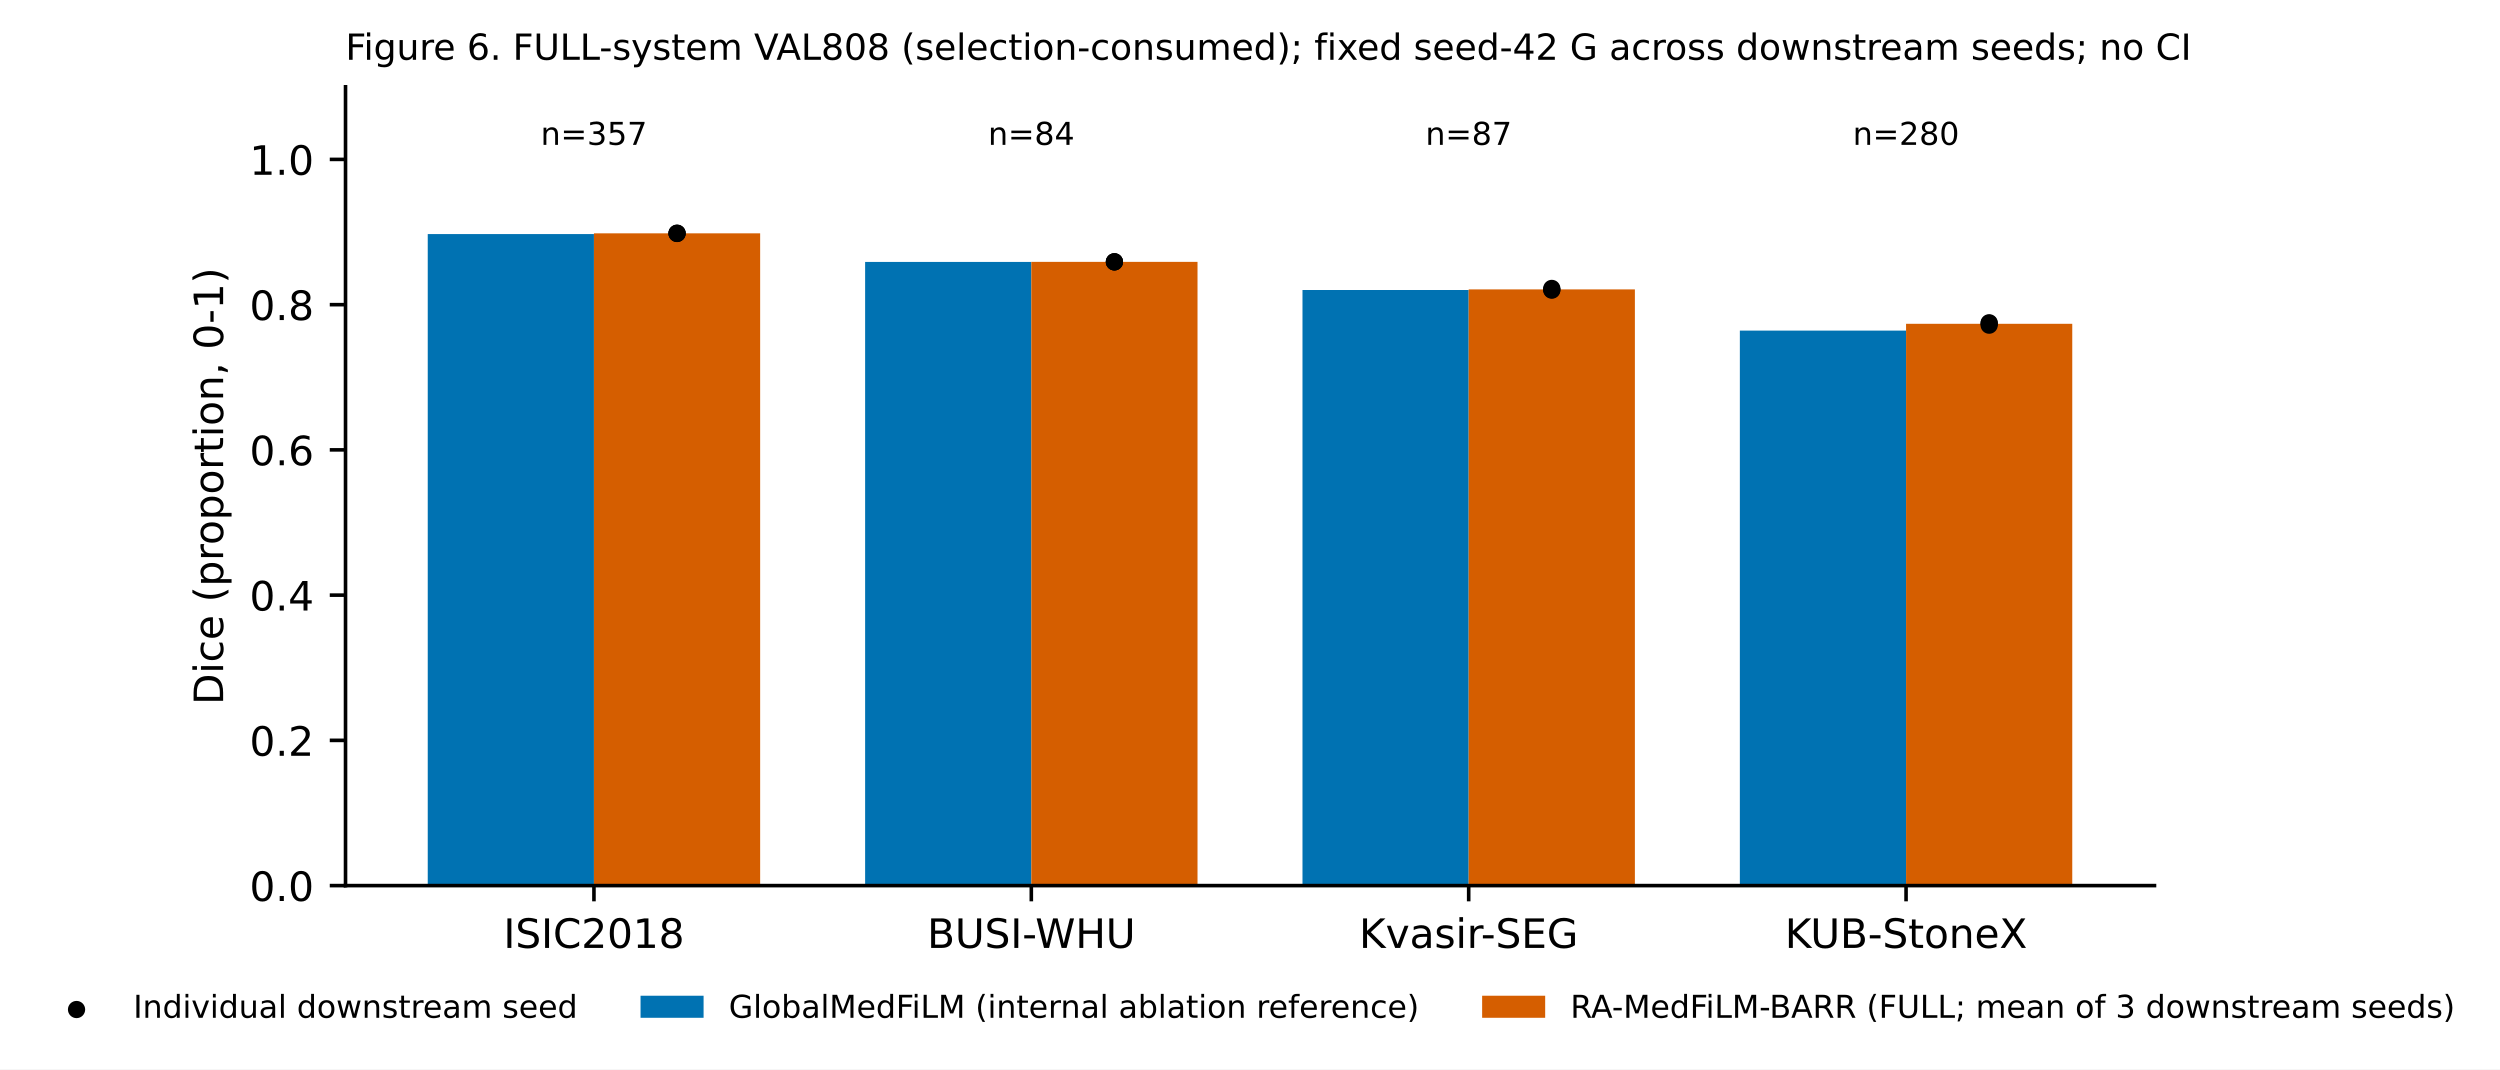
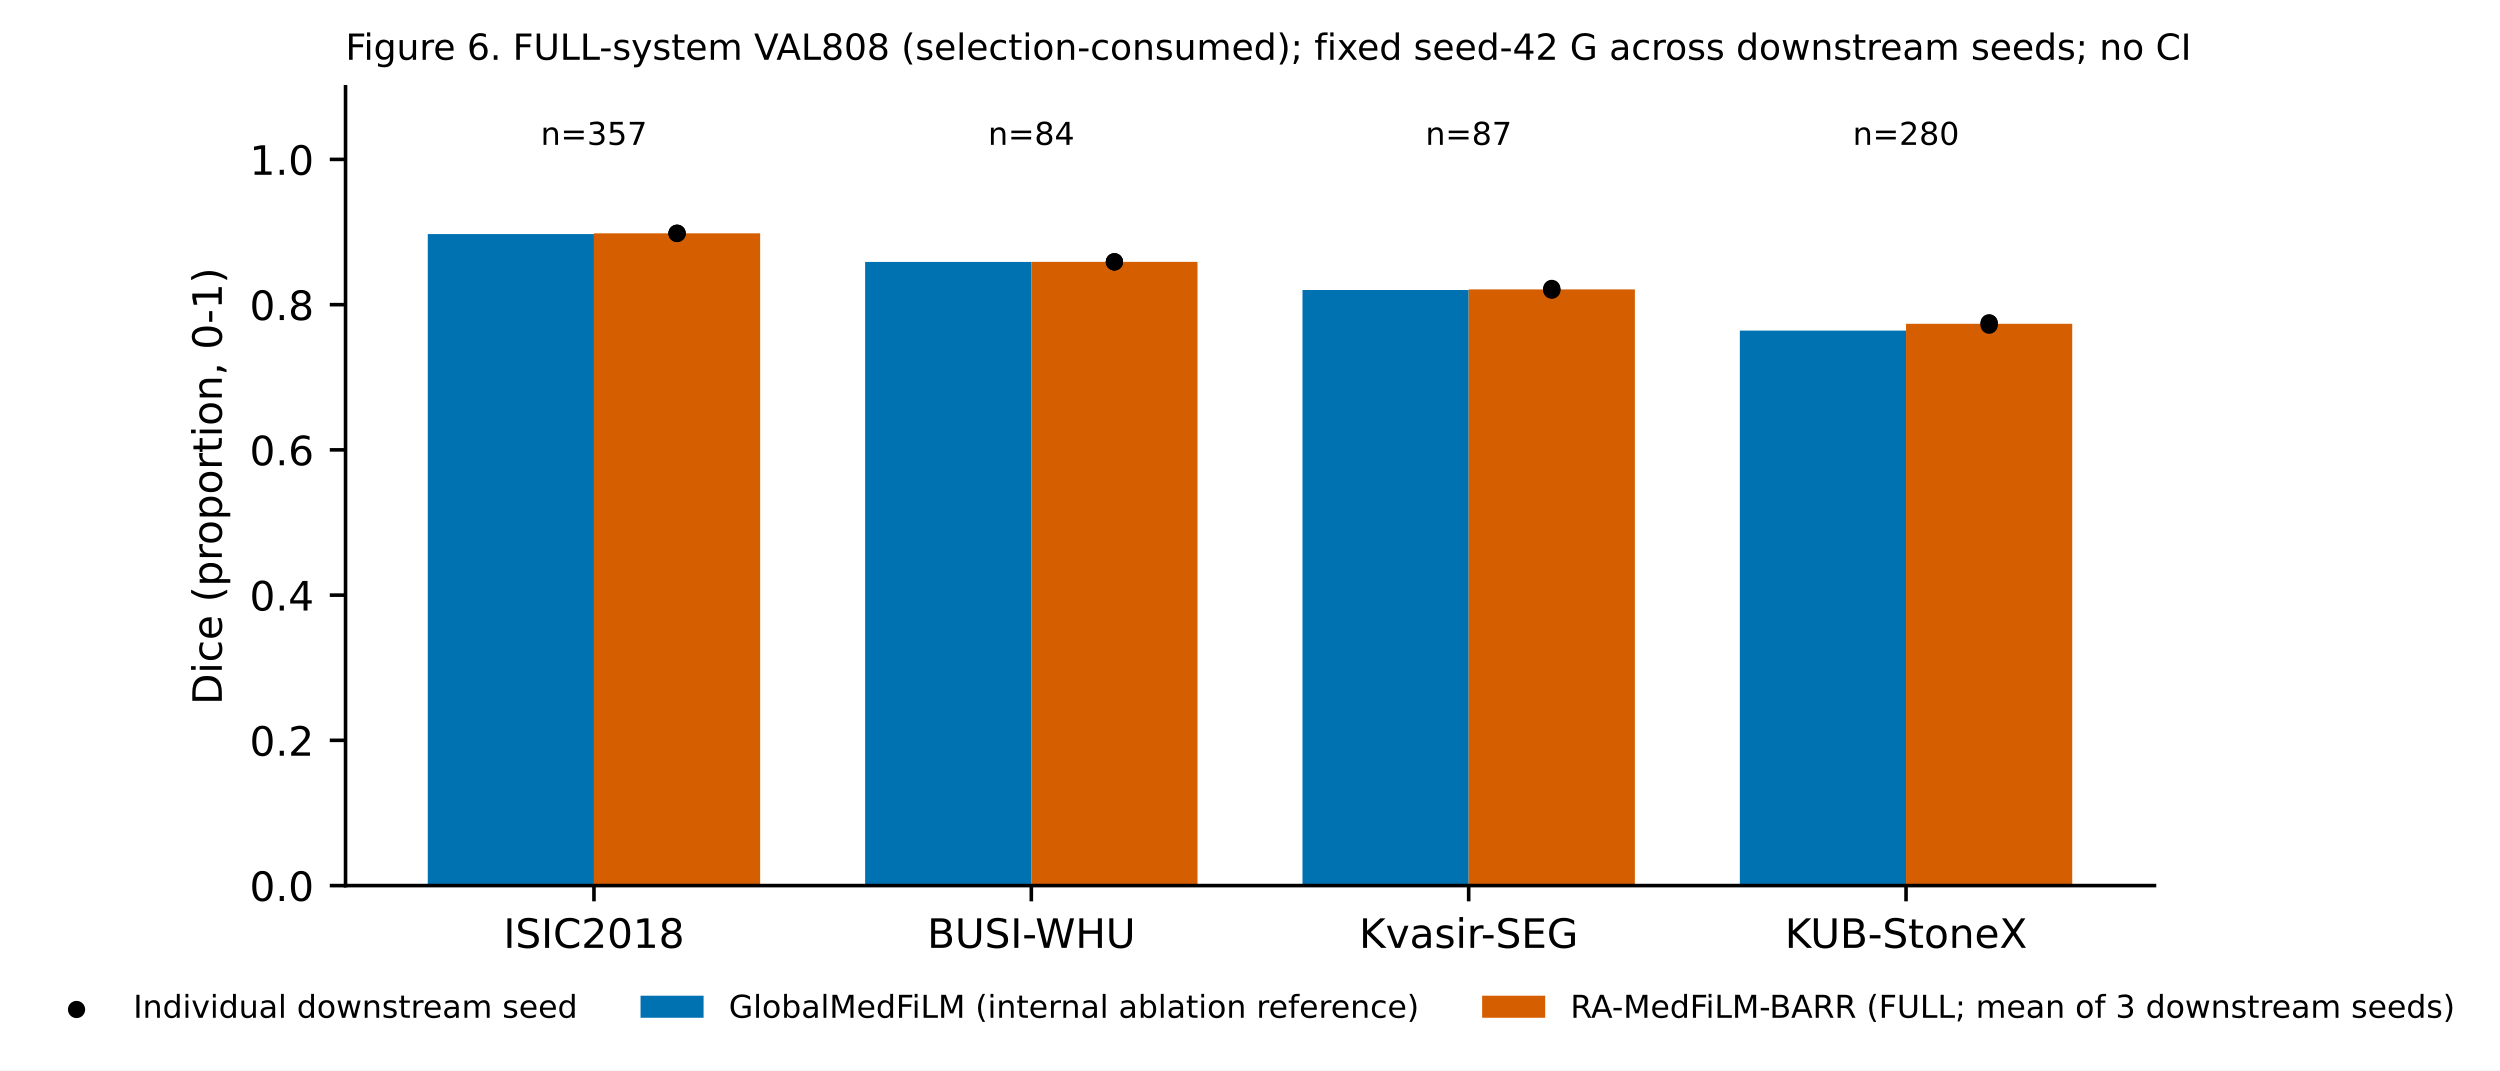
- <svg xmlns="http://www.w3.org/2000/svg" xmlns:xlink="http://www.w3.org/1999/xlink" width="555.235pt" height="237.502pt" viewBox="0 0 555.235 237.502" version="1.1">
+ <svg xmlns="http://www.w3.org/2000/svg" xmlns:xlink="http://www.w3.org/1999/xlink" width="555.248pt" height="237.728pt" viewBox="0 0 555.248 237.728" version="1.1">
  <defs>
    <style type="text/css">*{stroke-linejoin: round; stroke-linecap: butt}</style>
  </defs>
  <g id="figure_1">
    <g id="patch_1">
-       <path d="M 0 237.502 L 555.235 237.502 L 555.235 0 L 0 0 z " style="fill: #ffffff" />
+       <path d="M 0 237.728 L 555.248 237.728 L 555.248 -0 L 0 -0 z " style="fill: #ffffff" />
    </g>
    <g id="axes_1">
      <g id="patch_2">
-         <path d="M 76.738 196.687 L 478.498 196.687 L 478.498 19.279 L 76.738 19.279 z " style="fill: #ffffff" />
+         <path d="M 76.744 196.687 L 478.504 196.687 L 478.504 19.279 L 76.744 19.279 z " style="fill: #ffffff" />
      </g>
      <g id="patch_3">
-         <path d="M 94.999 196.687 L 131.912 196.687 L 131.912 51.992 L 94.999 51.992 z " clip-path="url(#p69cbf37fe4)" style="fill: #0072b2" />
+         <path d="M 95.006 196.687 L 131.918 196.687 L 131.918 51.992 L 95.006 51.992 z " clip-path="url(#p6abdadbe0a)" style="fill: #0072b2" />
      </g>
      <g id="patch_4">
-         <path d="M 131.912 196.687 L 168.824 196.687 L 168.824 51.824 L 131.912 51.824 z " clip-path="url(#p69cbf37fe4)" style="fill: #d55e00" />
+         <path d="M 131.918 196.687 L 168.83 196.687 L 168.83 51.824 L 131.918 51.824 z " clip-path="url(#p6abdadbe0a)" style="fill: #d55e00" />
      </g>
      <g id="patch_5">
-         <path d="M 192.137 196.687 L 229.049 196.687 L 229.049 58.175 L 192.137 58.175 z " clip-path="url(#p69cbf37fe4)" style="fill: #0072b2" />
+         <path d="M 192.143 196.687 L 229.056 196.687 L 229.056 58.175 L 192.143 58.175 z " clip-path="url(#p6abdadbe0a)" style="fill: #0072b2" />
      </g>
      <g id="patch_6">
-         <path d="M 229.049 196.687 L 265.961 196.687 L 265.961 58.155 L 229.049 58.155 z " clip-path="url(#p69cbf37fe4)" style="fill: #d55e00" />
+         <path d="M 229.056 196.687 L 265.968 196.687 L 265.968 58.155 L 229.056 58.155 z " clip-path="url(#p6abdadbe0a)" style="fill: #d55e00" />
      </g>
      <g id="patch_7">
-         <path d="M 289.274 196.687 L 326.186 196.687 L 326.186 64.403 L 289.274 64.403 z " clip-path="url(#p69cbf37fe4)" style="fill: #0072b2" />
+         <path d="M 289.281 196.687 L 326.193 196.687 L 326.193 64.403 L 289.281 64.403 z " clip-path="url(#p6abdadbe0a)" style="fill: #0072b2" />
      </g>
      <g id="patch_8">
-         <path d="M 326.186 196.687 L 363.099 196.687 L 363.099 64.279 L 326.186 64.279 z " clip-path="url(#p69cbf37fe4)" style="fill: #d55e00" />
+         <path d="M 326.193 196.687 L 363.105 196.687 L 363.105 64.279 L 326.193 64.279 z " clip-path="url(#p6abdadbe0a)" style="fill: #d55e00" />
      </g>
      <g id="patch_9">
-         <path d="M 386.411 196.687 L 423.324 196.687 L 423.324 73.424 L 386.411 73.424 z " clip-path="url(#p69cbf37fe4)" style="fill: #0072b2" />
+         <path d="M 386.418 196.687 L 423.33 196.687 L 423.33 73.424 L 386.418 73.424 z " clip-path="url(#p6abdadbe0a)" style="fill: #0072b2" />
      </g>
      <g id="patch_10">
-         <path d="M 423.324 196.687 L 460.236 196.687 L 460.236 71.909 L 423.324 71.909 z " clip-path="url(#p69cbf37fe4)" style="fill: #d55e00" />
+         <path d="M 423.33 196.687 L 460.242 196.687 L 460.242 71.909 L 423.33 71.909 z " clip-path="url(#p6abdadbe0a)" style="fill: #d55e00" />
      </g>
      <g id="matplotlib.axis_1">
        <g id="xtick_1">
          <g id="line2d_1">
            <defs>
              <path id="m636daeb919" d="M 0 0 L 0 3.5 " style="stroke: #000000; stroke-width: 0.8" />
            </defs>
            <g>
-               <use xlink:href="#m636daeb919" x="131.912" y="196.687" style="stroke: #000000; stroke-width: 0.8" />
+               <use xlink:href="#m636daeb919" x="131.918" y="196.687" style="stroke: #000000; stroke-width: 0.8" />
            </g>
          </g>
          <g id="text_1">
-             <text style="font-size: 9px; font-family: 'DejaVu Sans'; text-anchor: middle" x="131.912" y="210.525" transform="rotate(-0 131.9117 210.5253)">ISIC2018</text>
+             <text style="font-size: 9px; font-family: 'DejaVu Sans'; text-anchor: middle" x="131.918" y="210.525" transform="rotate(-0 131.9182 210.5246)">ISIC2018</text>
          </g>
        </g>
        <g id="xtick_2">
          <g id="line2d_2">
            <g>
-               <use xlink:href="#m636daeb919" x="229.049" y="196.687" style="stroke: #000000; stroke-width: 0.8" />
+               <use xlink:href="#m636daeb919" x="229.056" y="196.687" style="stroke: #000000; stroke-width: 0.8" />
            </g>
          </g>
          <g id="text_2">
-             <text style="font-size: 9px; font-family: 'DejaVu Sans'; text-anchor: middle" x="229.049" y="210.525" transform="rotate(-0 229.049 210.5253)">BUSI-WHU</text>
+             <text style="font-size: 9px; font-family: 'DejaVu Sans'; text-anchor: middle" x="229.056" y="210.525" transform="rotate(-0 229.0556 210.5246)">BUSI-WHU</text>
          </g>
        </g>
        <g id="xtick_3">
          <g id="line2d_3">
            <g>
-               <use xlink:href="#m636daeb919" x="326.186" y="196.687" style="stroke: #000000; stroke-width: 0.8" />
+               <use xlink:href="#m636daeb919" x="326.193" y="196.687" style="stroke: #000000; stroke-width: 0.8" />
            </g>
          </g>
          <g id="text_3">
-             <text style="font-size: 9px; font-family: 'DejaVu Sans'; text-anchor: middle" x="326.186" y="210.525" transform="rotate(-0 326.1863 210.5253)">Kvasir-SEG</text>
+             <text style="font-size: 9px; font-family: 'DejaVu Sans'; text-anchor: middle" x="326.193" y="210.525" transform="rotate(-0 326.1929 210.5253)">Kvasir-SEG</text>
          </g>
        </g>
        <g id="xtick_4">
          <g id="line2d_4">
            <g>
-               <use xlink:href="#m636daeb919" x="423.324" y="196.687" style="stroke: #000000; stroke-width: 0.8" />
+               <use xlink:href="#m636daeb919" x="423.33" y="196.687" style="stroke: #000000; stroke-width: 0.8" />
            </g>
          </g>
          <g id="text_4">
-             <text style="font-size: 9px; font-family: 'DejaVu Sans'; text-anchor: middle" x="423.324" y="210.525" transform="rotate(-0 423.3237 210.5253)">KUB-StoneX</text>
+             <text style="font-size: 9px; font-family: 'DejaVu Sans'; text-anchor: middle" x="423.33" y="210.525" transform="rotate(-0 423.3302 210.5246)">KUB-StoneX</text>
          </g>
        </g>
      </g>
      <g id="matplotlib.axis_2">
        <g id="ytick_1">
          <g id="line2d_5">
            <defs>
              <path id="ma7c0ddc737" d="M 0 0 L -3.5 0 " style="stroke: #000000; stroke-width: 0.8" />
            </defs>
            <g>
-               <use xlink:href="#ma7c0ddc737" x="76.738" y="196.687" style="stroke: #000000; stroke-width: 0.8" />
+               <use xlink:href="#ma7c0ddc737" x="76.744" y="196.687" style="stroke: #000000; stroke-width: 0.8" />
            </g>
          </g>
          <g id="text_5">
-             <text style="font-size: 9px; font-family: 'DejaVu Sans'; text-anchor: end" x="69.738" y="200.106" transform="rotate(-0 69.73766 200.106)">0.0</text>
+             <text style="font-size: 9px; font-family: 'DejaVu Sans'; text-anchor: end" x="69.744" y="200.106" transform="rotate(-0 69.74422 200.1057)">0.0</text>
          </g>
        </g>
        <g id="ytick_2">
          <g id="line2d_6">
            <g>
-               <use xlink:href="#ma7c0ddc737" x="76.738" y="164.431" style="stroke: #000000; stroke-width: 0.8" />
+               <use xlink:href="#ma7c0ddc737" x="76.744" y="164.431" style="stroke: #000000; stroke-width: 0.8" />
            </g>
          </g>
          <g id="text_6">
-             <text style="font-size: 9px; font-family: 'DejaVu Sans'; text-anchor: end" x="69.738" y="167.85" transform="rotate(-0 69.73766 167.85)">0.2</text>
+             <text style="font-size: 9px; font-family: 'DejaVu Sans'; text-anchor: end" x="69.744" y="167.85" transform="rotate(-0 69.74422 167.8497)">0.2</text>
          </g>
        </g>
        <g id="ytick_3">
          <g id="line2d_7">
            <g>
-               <use xlink:href="#ma7c0ddc737" x="76.738" y="132.175" style="stroke: #000000; stroke-width: 0.8" />
+               <use xlink:href="#ma7c0ddc737" x="76.744" y="132.175" style="stroke: #000000; stroke-width: 0.8" />
            </g>
          </g>
          <g id="text_7">
-             <text style="font-size: 9px; font-family: 'DejaVu Sans'; text-anchor: end" x="69.738" y="135.594" transform="rotate(-0 69.73766 135.594)">0.4</text>
+             <text style="font-size: 9px; font-family: 'DejaVu Sans'; text-anchor: end" x="69.744" y="135.594" transform="rotate(-0 69.74422 135.5937)">0.4</text>
          </g>
        </g>
        <g id="ytick_4">
          <g id="line2d_8">
            <g>
-               <use xlink:href="#ma7c0ddc737" x="76.738" y="99.919" style="stroke: #000000; stroke-width: 0.8" />
+               <use xlink:href="#ma7c0ddc737" x="76.744" y="99.919" style="stroke: #000000; stroke-width: 0.8" />
            </g>
          </g>
          <g id="text_8">
-             <text style="font-size: 9px; font-family: 'DejaVu Sans'; text-anchor: end" x="69.738" y="103.338" transform="rotate(-0 69.73766 103.338)">0.6</text>
+             <text style="font-size: 9px; font-family: 'DejaVu Sans'; text-anchor: end" x="69.744" y="103.338" transform="rotate(-0 69.74422 103.3377)">0.6</text>
          </g>
        </g>
        <g id="ytick_5">
          <g id="line2d_9">
            <g>
-               <use xlink:href="#ma7c0ddc737" x="76.738" y="67.663" style="stroke: #000000; stroke-width: 0.8" />
+               <use xlink:href="#ma7c0ddc737" x="76.744" y="67.663" style="stroke: #000000; stroke-width: 0.8" />
            </g>
          </g>
          <g id="text_9">
-             <text style="font-size: 9px; font-family: 'DejaVu Sans'; text-anchor: end" x="69.738" y="71.082" transform="rotate(-0 69.73766 71.08205)">0.8</text>
+             <text style="font-size: 9px; font-family: 'DejaVu Sans'; text-anchor: end" x="69.744" y="71.082" transform="rotate(-0 69.74422 71.08169)">0.8</text>
          </g>
        </g>
        <g id="ytick_6">
          <g id="line2d_10">
            <g>
-               <use xlink:href="#ma7c0ddc737" x="76.738" y="35.407" style="stroke: #000000; stroke-width: 0.8" />
+               <use xlink:href="#ma7c0ddc737" x="76.744" y="35.407" style="stroke: #000000; stroke-width: 0.8" />
            </g>
          </g>
          <g id="text_10">
-             <text style="font-size: 9px; font-family: 'DejaVu Sans'; text-anchor: end" x="69.738" y="38.826" transform="rotate(-0 69.73766 38.82605)">1.0</text>
+             <text style="font-size: 9px; font-family: 'DejaVu Sans'; text-anchor: end" x="69.744" y="38.826" transform="rotate(-0 69.74422 38.8257)">1.0</text>
          </g>
        </g>
        <g id="text_11">
-           <text style="font-size: 9px; font-family: 'DejaVu Sans'; text-anchor: middle" x="49.553" y="107.983" transform="rotate(-90 49.55313 107.9827)">Dice (proportion, 0-1)</text>
+           <text style="font-size: 9px; font-family: 'DejaVu Sans'; text-anchor: middle" x="49.269" y="107.983" transform="rotate(-90 49.2693 107.9827)">Dice (proportion, 0-1)</text>
        </g>
      </g>
      <g id="patch_11">
-         <path d="M 76.738 196.687 L 76.738 19.279 " style="fill: none; stroke: #000000; stroke-width: 0.8; stroke-linejoin: miter; stroke-linecap: square" />
+         <path d="M 76.744 196.687 L 76.744 19.279 " style="fill: none; stroke: #000000; stroke-width: 0.8; stroke-linejoin: miter; stroke-linecap: square" />
      </g>
      <g id="patch_12">
-         <path d="M 76.738 196.687 L 478.498 196.687 " style="fill: none; stroke: #000000; stroke-width: 0.8; stroke-linejoin: miter; stroke-linecap: square" />
+         <path d="M 76.744 196.687 L 478.504 196.687 " style="fill: none; stroke: #000000; stroke-width: 0.8; stroke-linejoin: miter; stroke-linecap: square" />
      </g>
      <g id="PathCollection_1">
        <defs>
          <path id="m77f3df82dc" d="M 0 1.414 C 0.375 1.414 0.735 1.265 1 1 C 1.265 0.735 1.414 0.375 1.414 0 C 1.414 -0.375 1.265 -0.735 1 -1 C 0.735 -1.265 0.375 -1.414 0 -1.414 C -0.375 -1.414 -0.735 -1.265 -1 -1 C -1.265 -0.735 -1.414 -0.375 -1.414 0 C -1.414 0.375 -1.265 0.735 -1 1 C -0.735 1.265 -0.375 1.414 0 1.414 z " style="stroke: #000000" />
        </defs>
-         <g clip-path="url(#p69cbf37fe4)">
-           <use xlink:href="#m77f3df82dc" x="150.368" y="51.837" style="stroke: #000000" />
-           <use xlink:href="#m77f3df82dc" x="150.368" y="51.778" style="stroke: #000000" />
-           <use xlink:href="#m77f3df82dc" x="150.368" y="51.858" style="stroke: #000000" />
+         <g clip-path="url(#p6abdadbe0a)">
+           <use xlink:href="#m77f3df82dc" x="150.374" y="51.837" style="stroke: #000000" />
+           <use xlink:href="#m77f3df82dc" x="150.374" y="51.778" style="stroke: #000000" />
+           <use xlink:href="#m77f3df82dc" x="150.374" y="51.858" style="stroke: #000000" />
        </g>
      </g>
      <g id="text_12">
-         <text style="font-size: 7px; font-family: 'DejaVu Sans'; text-anchor: middle" x="131.912" y="32.181" transform="rotate(-0 131.9117 32.18115)">n=357</text>
+         <text style="font-size: 7px; font-family: 'DejaVu Sans'; text-anchor: middle" x="131.918" y="32.181" transform="rotate(-0 131.9182 32.18115)">n=357</text>
      </g>
      <g id="PathCollection_2">
-         <g clip-path="url(#p69cbf37fe4)">
-           <use xlink:href="#m77f3df82dc" x="247.505" y="58.16" style="stroke: #000000" />
-           <use xlink:href="#m77f3df82dc" x="247.505" y="58.155" style="stroke: #000000" />
-           <use xlink:href="#m77f3df82dc" x="247.505" y="58.148" style="stroke: #000000" />
+         <g clip-path="url(#p6abdadbe0a)">
+           <use xlink:href="#m77f3df82dc" x="247.512" y="58.16" style="stroke: #000000" />
+           <use xlink:href="#m77f3df82dc" x="247.512" y="58.155" style="stroke: #000000" />
+           <use xlink:href="#m77f3df82dc" x="247.512" y="58.148" style="stroke: #000000" />
        </g>
      </g>
      <g id="text_13">
-         <text style="font-size: 7px; font-family: 'DejaVu Sans'; text-anchor: middle" x="229.049" y="32.181" transform="rotate(-0 229.049 32.18115)">n=84</text>
+         <text style="font-size: 7px; font-family: 'DejaVu Sans'; text-anchor: middle" x="229.056" y="32.181" transform="rotate(-0 229.0556 32.18115)">n=84</text>
      </g>
      <g id="PathCollection_3">
-         <g clip-path="url(#p69cbf37fe4)">
-           <use xlink:href="#m77f3df82dc" x="344.642" y="64.337" style="stroke: #000000" />
-           <use xlink:href="#m77f3df82dc" x="344.642" y="64.056" style="stroke: #000000" />
-           <use xlink:href="#m77f3df82dc" x="344.642" y="64.443" style="stroke: #000000" />
+         <g clip-path="url(#p6abdadbe0a)">
+           <use xlink:href="#m77f3df82dc" x="344.649" y="64.337" style="stroke: #000000" />
+           <use xlink:href="#m77f3df82dc" x="344.649" y="64.056" style="stroke: #000000" />
+           <use xlink:href="#m77f3df82dc" x="344.649" y="64.443" style="stroke: #000000" />
        </g>
      </g>
      <g id="text_14">
-         <text style="font-size: 7px; font-family: 'DejaVu Sans'; text-anchor: middle" x="326.186" y="32.181" transform="rotate(-0 326.1863 32.18115)">n=87</text>
+         <text style="font-size: 7px; font-family: 'DejaVu Sans'; text-anchor: middle" x="326.193" y="32.181" transform="rotate(-0 326.1929 32.18115)">n=87</text>
      </g>
      <g id="PathCollection_4">
-         <g clip-path="url(#p69cbf37fe4)">
-           <use xlink:href="#m77f3df82dc" x="441.78" y="72.221" style="stroke: #000000" />
-           <use xlink:href="#m77f3df82dc" x="441.78" y="71.818" style="stroke: #000000" />
-           <use xlink:href="#m77f3df82dc" x="441.78" y="71.687" style="stroke: #000000" />
+         <g clip-path="url(#p6abdadbe0a)">
+           <use xlink:href="#m77f3df82dc" x="441.786" y="72.221" style="stroke: #000000" />
+           <use xlink:href="#m77f3df82dc" x="441.786" y="71.818" style="stroke: #000000" />
+           <use xlink:href="#m77f3df82dc" x="441.786" y="71.687" style="stroke: #000000" />
        </g>
      </g>
      <g id="text_15">
-         <text style="font-size: 7px; font-family: 'DejaVu Sans'; text-anchor: middle" x="423.324" y="32.181" transform="rotate(-0 423.3237 32.18115)">n=280</text>
+         <text style="font-size: 7px; font-family: 'DejaVu Sans'; text-anchor: middle" x="423.33" y="32.181" transform="rotate(-0 423.3302 32.18115)">n=280</text>
      </g>
      <g id="text_16">
-         <text style="font-size: 8px; font-family: 'DejaVu Sans'; text-anchor: start" x="76.738" y="13.279" transform="rotate(-0 76.73766 13.27875)">Figure 6. FULL-system VAL808 (selection-consumed); fixed seed-42 G across downstream seeds; no CI</text>
+         <text style="font-size: 8px; font-family: 'DejaVu Sans'; text-anchor: start" x="76.744" y="13.279" transform="rotate(-0 76.74422 13.27875)">Figure 6. FULL-system VAL808 (selection-consumed); fixed seed-42 G across downstream seeds; no CI</text>
      </g>
      <g id="legend_1">
        <g id="PathCollection_5">
          <g>
            <use xlink:href="#m77f3df82dc" x="17" y="224.209" style="stroke: #000000" />
          </g>
        </g>
        <g id="text_17">
          <text style="font-size: 7px; font-family: 'DejaVu Sans'; text-anchor: start" x="29.6" y="226.046" transform="rotate(-0 29.6 226.0465)">Individual downstream seed</text>
        </g>
        <g id="patch_13">
-           <path d="M 142.261 226.046 L 156.261 226.046 L 156.261 221.146 L 142.261 221.146 z " style="fill: #0072b2" />
+           <path d="M 142.264 226.046 L 156.264 226.046 L 156.264 221.146 L 142.264 221.146 z " style="fill: #0072b2" />
        </g>
        <g id="text_18">
-           <text style="font-size: 7px; font-family: 'DejaVu Sans'; text-anchor: start" x="161.861" y="226.046" transform="rotate(-0 161.8606 226.0465)">GlobalMedFiLM (internal ablation reference)</text>
+           <text style="font-size: 7px; font-family: 'DejaVu Sans'; text-anchor: start" x="161.864" y="226.046" transform="rotate(-0 161.8639 226.0465)">GlobalMedFiLM (internal ablation reference)</text>
        </g>
        <g id="patch_14">
-           <path d="M 329.174 226.046 L 343.174 226.046 L 343.174 221.146 L 329.174 221.146 z " style="fill: #d55e00" />
+           <path d="M 329.181 226.046 L 343.181 226.046 L 343.181 221.146 L 329.181 221.146 z " style="fill: #d55e00" />
        </g>
        <g id="text_19">
-           <text style="font-size: 7px; font-family: 'DejaVu Sans'; text-anchor: start" x="348.774" y="226.046" transform="rotate(-0 348.7738 226.0465)">RA-MedFiLM-BARR (FULL; mean of 3 downstream seeds)</text>
+           <text style="font-size: 7px; font-family: 'DejaVu Sans'; text-anchor: start" x="348.781" y="226.046" transform="rotate(-0 348.7814 226.0465)">RA-MedFiLM-BARR (FULL; mean of 3 downstream seeds)</text>
        </g>
      </g>
    </g>
  </g>
  <defs>
-     <clipPath id="p69cbf37fe4">
-       <rect x="76.738" y="19.279" width="401.76" height="177.408" />
+     <clipPath id="p6abdadbe0a">
+       <rect x="76.744" y="19.279" width="401.76" height="177.408" />
    </clipPath>
  </defs>
</svg>
